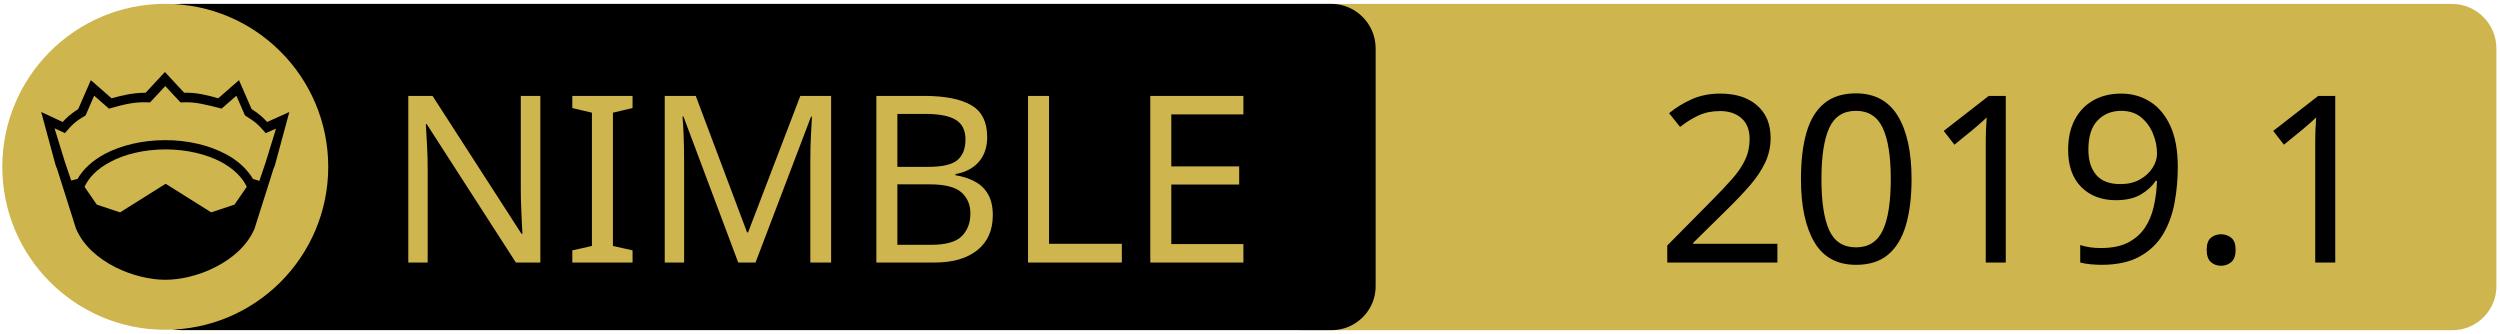
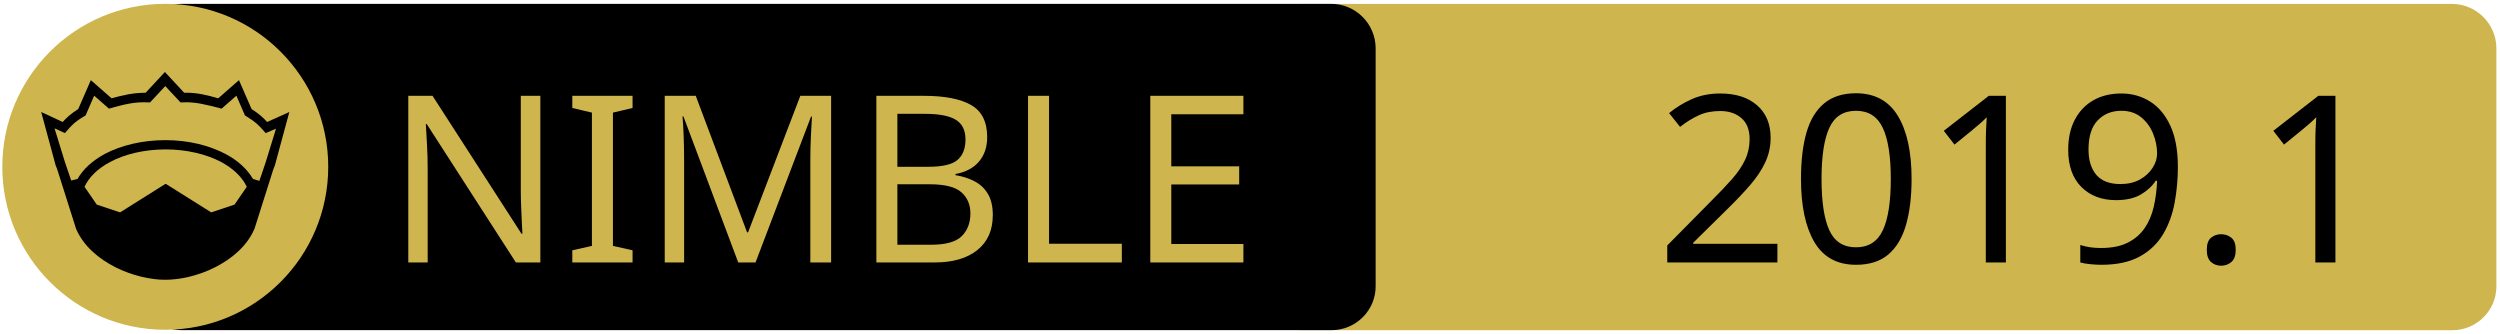
<svg xmlns="http://www.w3.org/2000/svg" xmlns:xlink="http://www.w3.org/1999/xlink" width="675" height="90" xml:space="preserve" version="1.1">
  <a xlink:href="https://github.com/liquid600pgm/rapid">
    <g>
      <path fill="#CEB54D" id="svg_15" d="m662.123,89.159l-310.5,0c-6.6,0 -12,-5.4 -12,-12l0,-64.1c0,-6.6 5.4,-12 12,-12l310.4,0c6.6,0 12,5.4 12,12l0,64.1c0.1,6.6 -5.3,12 -11.9,12z" />
      <path id="svg_1" d="m359.524,89.139l-310.5,0c-6.6,0 -12,-5.4 -12,-12l0,-64.1c0,-6.6 5.4,-12 12,-12l310.4,0c6.6,0 12,5.4 12,12l0,64.1c0.1,6.6 -5.3,12 -11.9,12z" />
      <rect id="svg_2" fill="none" height="45.9" width="315.3" class="st0" y="24.539" x="60.224" />
      <circle id="svg_4" fill="#CEB54D" r="44" cy="45.039" cx="44.624" class="st1" />
      <g id="XMLID_4_">
        <path id="svg_5" d="m78.124,30.239l-3.9,14.4l-0.4,1l-5.1,16.1c0,0 0,0 0,0c-2,4.7 -6.1,8.1 -10.6,10.4c-4.5,2.3 -9.5,3.4 -13.5,3.4c-4,0 -8.9,-1.1 -13.5,-3.4c-4.5,-2.3 -8.6,-5.7 -10.6,-10.4c0,0 0,0 0,0l-5.1,-16.1l-0.4,-1l-3.9,-14.4l5.8,2.7c0.9,-1 2,-2.1 4.2,-3.5l3.4,-7.8l5.6,4.9c2.9,-0.8 5.8,-1.5 9.2,-1.5l5.2,-5.6l5.2,5.6c3.4,-0.1 6.4,0.7 9.2,1.5l5.6,-4.9l3.4,7.8c2.2,1.4 3.3,2.5 4.2,3.5l6,-2.7z" />
        <g id="XMLID_6_">
          <g id="svg_6">
            <path id="svg_7" fill="#CEB54D" d="m66.624,50.439l-3.3,4.8l-6.3,2.1l-12.1,-7.6c-0.1,-0.1 -0.3,-0.1 -0.4,0l-12.1,7.6l-6.3,-2.1l-3.3,-4.8c1.2,-2.6 3.5,-4.9 6.9,-6.7c3.9,-2.1 9.2,-3.4 15,-3.4c5.7,0 11,1.3 15,3.4c3.3,1.8 5.7,4.1 6.9,6.7z" class="st1" />
          </g>
          <g id="svg_8" />
        </g>
        <g id="XMLID_5_">
          <g id="svg_9">
            <path id="svg_10" fill="#CEB54D" d="m74.524,34.739l-2.8,9.1l-1.7,5l-1.6,-0.5c0,0 -0.1,0 -0.1,0c-1.6,-2.7 -4.2,-5.1 -7.5,-6.8c-4.4,-2.3 -10,-3.7 -16.2,-3.7c-6.2,0 -11.9,1.4 -16.3,3.7c-3.3,1.8 -5.9,4.1 -7.4,6.8c0,0 -0.1,0 -0.1,0l-1.6,0.4l-1.7,-5l-2.8,-9.1l2.8,1.3l0.6,-0.7c1.2,-1.3 1.8,-2.2 4.7,-3.9l0.3,-0.2l2.3,-5.3l4,3.5l0.7,-0.2c3.2,-0.9 6.3,-1.7 9.8,-1.5l0.6,0l4.1,-4.4l4.1,4.4l0.6,0c3.5,-0.2 6.5,0.7 9.8,1.5l0.7,0.2l4,-3.5l2.3,5.3l0.3,0.2c2.9,1.8 3.5,2.6 4.7,3.9l0.6,0.7l2.8,-1.2z" class="st1" />
          </g>
          <g id="svg_11" />
        </g>
      </g>
-       <text x="-442" y="-350" id="svg_16" font-size="63px" font-family="'PT Sans Caption'" fill="#CEB54D" class="st1 st2 st3" transform="matrix(1 0 0 1 546.13 420.879)">NIMBLE</text>
-       <text x="-99.0" y="-350" id="svg_17" font-size="63px" font-family="'PT Sans Caption'" fill="#000000" class="st1 st2 st3" transform="matrix(1 0 0 1 546.13 420.879)">2019.1</text>
+       <text x="-442" y="-350.021" id="svg_16" font-size="63px" font-family="'PT Sans Caption'" fill="#CEB54D" class="st1 st2 st3" transform="matrix(1 0 0 1 546.13 420.879)">NIMBLE</text>
+       <text x="-99.0" y="-350.012" id="svg_17" font-size="63.012px" font-family="'PT Sans Caption'" fill="#000000" class="st1 st2 st3" transform="matrix(1 0 0 1 546.13 420.879)">2019.1</text>
    </g>
  </a>
</svg>
